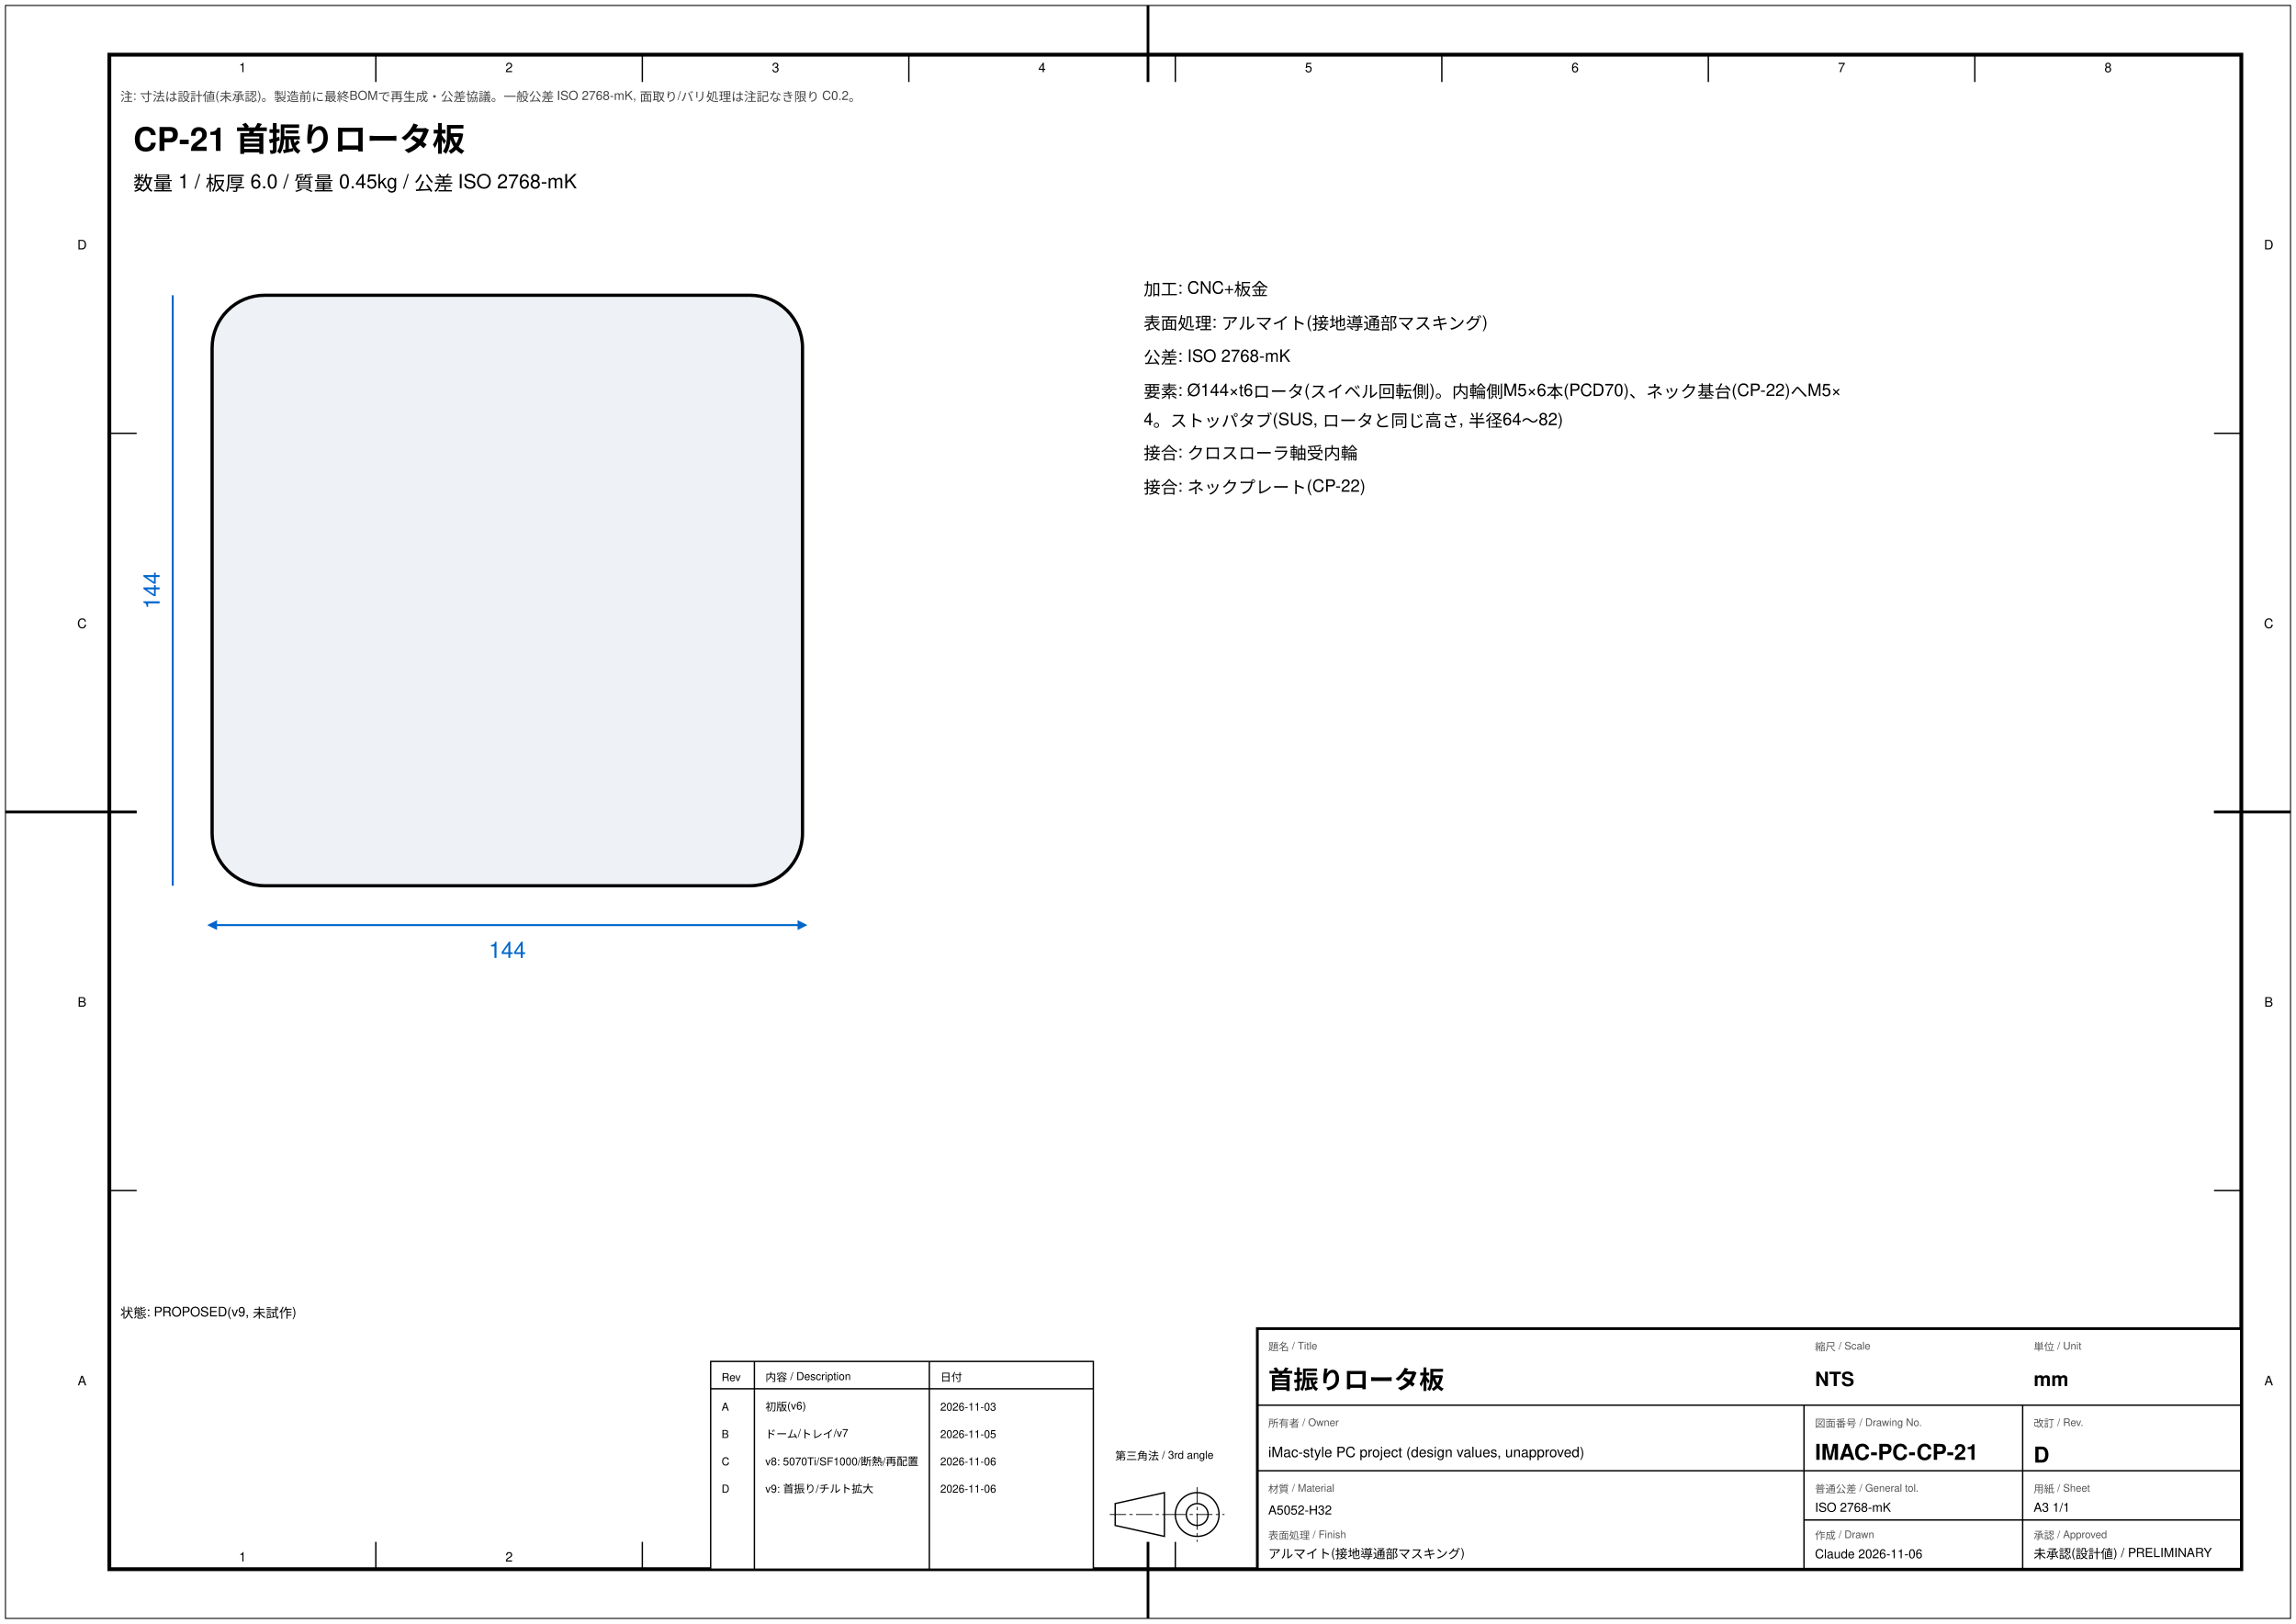
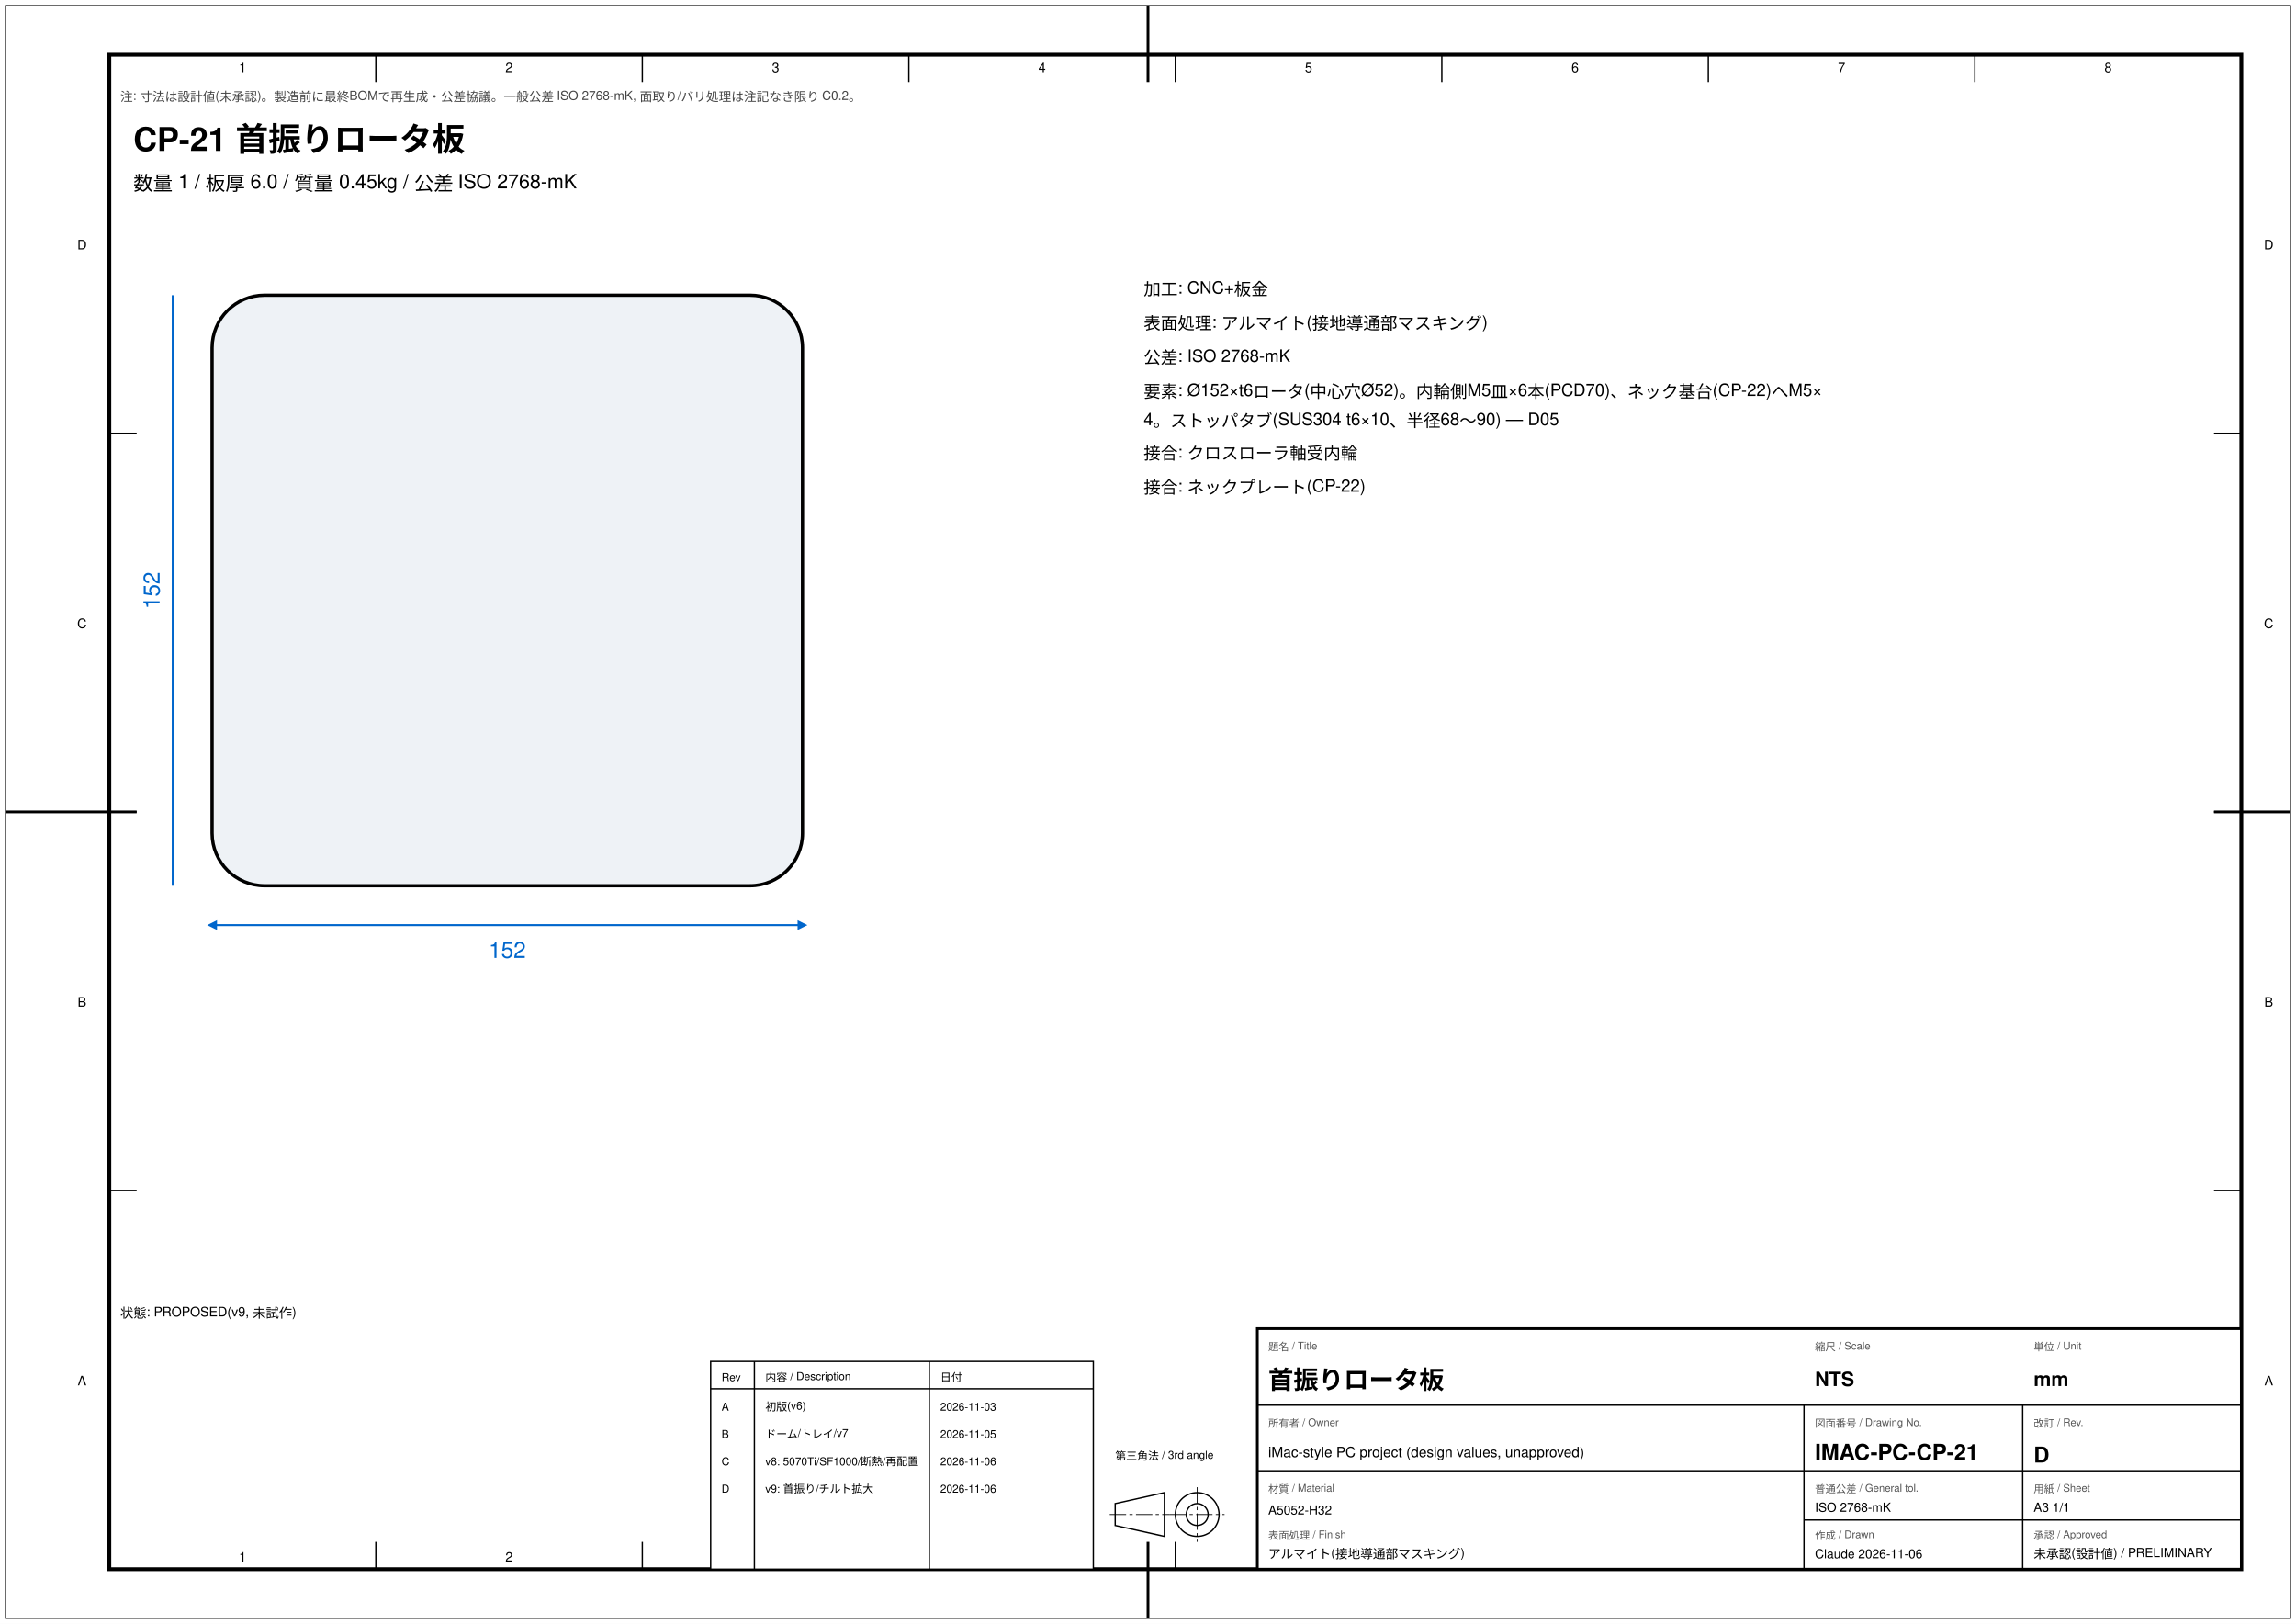
<svg xmlns="http://www.w3.org/2000/svg" viewBox="0 0 420 297" font-family="Helvetica,Arial,sans-serif">
  <defs>
    <marker id="a" markerWidth="5" markerHeight="5" refX="2.5" refY="2.5" orient="auto-start-reverse">
      <path d="M0,0 L5,2.5 L0,5 z" fill="#06c" />
    </marker>
  </defs>
  <rect width="100%" height="100%" fill="#fff" />
  <rect x="1" y="1" width="418" height="295" fill="none" stroke="#000" stroke-width=".18" />
  <rect x="20" y="10" width="390" height="277" fill="none" stroke="#000" stroke-width=".7" />
  <line x1="68.75" y1="10" x2="68.75" y2="15" stroke="#000" stroke-width="0.25" />
  <line x1="68.75" y1="287" x2="68.75" y2="282" stroke="#000" stroke-width="0.25" />
  <text x="44.38" y="13.20" font-size="2.4" text-anchor="middle" font-weight="normal" fill="#000">1</text>
  <text x="44.38" y="285.60" font-size="2.4" text-anchor="middle" font-weight="normal" fill="#000">1</text>
  <line x1="117.5" y1="10" x2="117.5" y2="15" stroke="#000" stroke-width="0.25" />
  <line x1="117.5" y1="287" x2="117.5" y2="282" stroke="#000" stroke-width="0.25" />
  <text x="93.12" y="13.20" font-size="2.4" text-anchor="middle" font-weight="normal" fill="#000">2</text>
  <text x="93.12" y="285.60" font-size="2.4" text-anchor="middle" font-weight="normal" fill="#000">2</text>
  <line x1="166.25" y1="10" x2="166.25" y2="15" stroke="#000" stroke-width="0.25" />
  <line x1="166.25" y1="287" x2="166.25" y2="282" stroke="#000" stroke-width="0.25" />
  <text x="141.88" y="13.20" font-size="2.4" text-anchor="middle" font-weight="normal" fill="#000">3</text>
  <text x="141.88" y="285.60" font-size="2.4" text-anchor="middle" font-weight="normal" fill="#000">3</text>
  <line x1="215.0" y1="10" x2="215.0" y2="15" stroke="#000" stroke-width="0.25" />
  <line x1="215.0" y1="287" x2="215.0" y2="282" stroke="#000" stroke-width="0.25" />
  <text x="190.62" y="13.20" font-size="2.4" text-anchor="middle" font-weight="normal" fill="#000">4</text>
  <text x="190.62" y="285.60" font-size="2.4" text-anchor="middle" font-weight="normal" fill="#000">4</text>
  <line x1="263.75" y1="10" x2="263.75" y2="15" stroke="#000" stroke-width="0.25" />
  <line x1="263.75" y1="287" x2="263.75" y2="282" stroke="#000" stroke-width="0.25" />
  <text x="239.38" y="13.20" font-size="2.4" text-anchor="middle" font-weight="normal" fill="#000">5</text>
  <text x="239.38" y="285.60" font-size="2.4" text-anchor="middle" font-weight="normal" fill="#000">5</text>
  <line x1="312.5" y1="10" x2="312.5" y2="15" stroke="#000" stroke-width="0.25" />
  <line x1="312.5" y1="287" x2="312.5" y2="282" stroke="#000" stroke-width="0.25" />
  <text x="288.12" y="13.20" font-size="2.4" text-anchor="middle" font-weight="normal" fill="#000">6</text>
  <text x="288.12" y="285.60" font-size="2.4" text-anchor="middle" font-weight="normal" fill="#000">6</text>
  <line x1="361.25" y1="10" x2="361.25" y2="15" stroke="#000" stroke-width="0.25" />
  <line x1="361.25" y1="287" x2="361.25" y2="282" stroke="#000" stroke-width="0.25" />
  <text x="336.88" y="13.20" font-size="2.4" text-anchor="middle" font-weight="normal" fill="#000">7</text>
  <text x="336.88" y="285.60" font-size="2.4" text-anchor="middle" font-weight="normal" fill="#000">7</text>
  <text x="385.62" y="13.20" font-size="2.4" text-anchor="middle" font-weight="normal" fill="#000">8</text>
  <text x="385.62" y="285.60" font-size="2.4" text-anchor="middle" font-weight="normal" fill="#000">8</text>
  <line x1="20" y1="79.25" x2="25" y2="79.25" stroke="#000" stroke-width="0.25" />
  <line x1="410" y1="79.25" x2="405" y2="79.25" stroke="#000" stroke-width="0.25" />
  <line x1="20" y1="148.5" x2="25" y2="148.5" stroke="#000" stroke-width="0.25" />
  <line x1="410" y1="148.5" x2="405" y2="148.5" stroke="#000" stroke-width="0.25" />
  <line x1="20" y1="217.75" x2="25" y2="217.75" stroke="#000" stroke-width="0.25" />
  <line x1="410" y1="217.75" x2="405" y2="217.75" stroke="#000" stroke-width="0.25" />
  <text x="15.00" y="45.62" font-size="2.4" text-anchor="middle" font-weight="normal" fill="#000">D</text>
  <text x="415.00" y="45.62" font-size="2.4" text-anchor="middle" font-weight="normal" fill="#000">D</text>
  <text x="15.00" y="114.88" font-size="2.4" text-anchor="middle" font-weight="normal" fill="#000">C</text>
  <text x="415.00" y="114.88" font-size="2.4" text-anchor="middle" font-weight="normal" fill="#000">C</text>
  <text x="15.00" y="184.12" font-size="2.4" text-anchor="middle" font-weight="normal" fill="#000">B</text>
  <text x="415.00" y="184.12" font-size="2.4" text-anchor="middle" font-weight="normal" fill="#000">B</text>
  <text x="15.00" y="253.38" font-size="2.4" text-anchor="middle" font-weight="normal" fill="#000">A</text>
  <text x="415.00" y="253.38" font-size="2.4" text-anchor="middle" font-weight="normal" fill="#000">A</text>
  <line x1="1" y1="148.5" x2="25" y2="148.5" stroke="#000" stroke-width="0.5" />
  <line x1="405" y1="148.5" x2="419" y2="148.5" stroke="#000" stroke-width="0.5" />
  <line x1="210.0" y1="1" x2="210.0" y2="15" stroke="#000" stroke-width="0.5" />
  <line x1="210.0" y1="282" x2="210.0" y2="296" stroke="#000" stroke-width="0.5" />
  <rect x="230" y="243" width="180" height="44" fill="#fff" stroke="#000" stroke-width=".5" />
  <line x1="230" y1="257" x2="410" y2="257" stroke="#000" stroke-width="0.25" />
  <line x1="230" y1="269" x2="410" y2="269" stroke="#000" stroke-width="0.25" />
  <line x1="330" y1="257" x2="330" y2="287" stroke="#000" stroke-width="0.25" />
  <line x1="370" y1="257" x2="370" y2="287" stroke="#000" stroke-width="0.25" />
  <line x1="330" y1="278" x2="410" y2="278" stroke="#000" stroke-width="0.25" />
  <text x="232.00" y="247.00" font-size="1.9" text-anchor="start" font-weight="normal" fill="#555">題名 / Title</text>
  <text x="232.00" y="254.00" font-size="4.6" text-anchor="start" font-weight="bold" fill="#000">首振りロータ板</text>
  <text x="232.00" y="261.00" font-size="1.9" text-anchor="start" font-weight="normal" fill="#555">所有者 / Owner</text>
  <text x="232.00" y="266.50" font-size="2.6" text-anchor="start" font-weight="normal" fill="#000">iMac-style PC project (design values, unapproved)</text>
  <text x="232.00" y="273.00" font-size="1.9" text-anchor="start" font-weight="normal" fill="#555">材質 / Material</text>
  <text x="232.00" y="277.00" font-size="2.3" text-anchor="start" font-weight="normal" fill="#000">A5052-H32</text>
  <text x="232.00" y="281.50" font-size="1.9" text-anchor="start" font-weight="normal" fill="#555">表面処理 / Finish</text>
  <text x="232.00" y="285.00" font-size="2.3" text-anchor="start" font-weight="normal" fill="#000">アルマイト(接地導通部マスキング)</text>
  <text x="332.00" y="261.00" font-size="1.9" text-anchor="start" font-weight="normal" fill="#555">図面番号 / Drawing No.</text>
  <text x="332.00" y="267.00" font-size="4.0" text-anchor="start" font-weight="bold" fill="#000">IMAC-PC-CP-21</text>
  <text x="332.00" y="273.00" font-size="1.9" text-anchor="start" font-weight="normal" fill="#555">普通公差 / General tol.</text>
  <text x="332.00" y="276.50" font-size="2.3" text-anchor="start" font-weight="normal" fill="#000">ISO 2768-mK</text>
  <text x="372.00" y="261.00" font-size="1.9" text-anchor="start" font-weight="normal" fill="#555">改訂 / Rev.</text>
  <text x="372.00" y="267.50" font-size="4.0" text-anchor="start" font-weight="bold" fill="#000">D</text>
  <text x="372.00" y="273.00" font-size="1.9" text-anchor="start" font-weight="normal" fill="#555">用紙 / Sheet</text>
  <text x="372.00" y="276.50" font-size="2.3" text-anchor="start" font-weight="normal" fill="#000">A3  1/1</text>
  <text x="332.00" y="247.00" font-size="1.9" text-anchor="start" font-weight="normal" fill="#555">縮尺 / Scale</text>
  <text x="332.00" y="253.50" font-size="3.6" text-anchor="start" font-weight="bold" fill="#000">NTS</text>
  <text x="372.00" y="247.00" font-size="1.9" text-anchor="start" font-weight="normal" fill="#555">単位 / Unit</text>
  <text x="372.00" y="253.50" font-size="3.6" text-anchor="start" font-weight="bold" fill="#000">mm</text>
  <text x="332.00" y="281.50" font-size="1.9" text-anchor="start" font-weight="normal" fill="#555">作成 / Drawn</text>
  <text x="332.00" y="285.00" font-size="2.3" text-anchor="start" font-weight="normal" fill="#000">Claude 2026-11-06</text>
  <text x="372.00" y="281.50" font-size="1.9" text-anchor="start" font-weight="normal" fill="#555">承認 / Approved</text>
  <text x="372.00" y="285.00" font-size="2.3" text-anchor="start" font-weight="normal" fill="#000">未承認(設計値) / PRELIMINARY</text>
  <g transform="translate(204,273)" stroke="#000" stroke-width=".25" fill="none">
    <path d="M0,2 L9,0 L9,8 L0,6 Z" />
    <line x1="-1" y1="4" x2="10" y2="4" stroke="#000" stroke-width="0.15" stroke-dasharray="3,0.6,0.6,0.6" />
    <circle cx="15" cy="4" r="4" />
    <circle cx="15" cy="4" r="2" />
    <line x1="10" y1="4" x2="20" y2="4" stroke="#000" stroke-width="0.15" stroke-dasharray="3,0.6,0.6,0.6" />
    <line x1="15" y1="-1" x2="15" y2="9" stroke="#000" stroke-width="0.15" stroke-dasharray="3,0.6,0.6,0.6" />
  </g>
  <text x="204.00" y="267.00" font-size="2.0" text-anchor="start" font-weight="normal" fill="#000">第三角法 / 3rd angle</text>
  <rect x="130" y="249" width="70" height="38" fill="#fff" stroke="#000" stroke-width=".25" />
  <line x1="130" y1="254" x2="200" y2="254" stroke="#000" stroke-width="0.25" />
  <line x1="138" y1="249" x2="138" y2="287" stroke="#000" stroke-width="0.25" />
  <line x1="170" y1="249" x2="170" y2="287" stroke="#000" stroke-width="0.25" />
  <text x="132.00" y="252.60" font-size="2.0" text-anchor="start" font-weight="normal" fill="#000">Rev</text>
  <text x="140.00" y="252.60" font-size="2.0" text-anchor="start" font-weight="normal" fill="#000">内容 / Description</text>
  <text x="172.00" y="252.60" font-size="2.0" text-anchor="start" font-weight="normal" fill="#000">日付</text>
  <text x="132.00" y="258.00" font-size="2.0" text-anchor="start" font-weight="normal" fill="#000">A</text>
  <text x="140.00" y="258.00" font-size="2.0" text-anchor="start" font-weight="normal" fill="#000">初版(v6)</text>
  <text x="172.00" y="258.00" font-size="2.0" text-anchor="start" font-weight="normal" fill="#000">2026-11-03</text>
  <text x="132.00" y="263.00" font-size="2.0" text-anchor="start" font-weight="normal" fill="#000">B</text>
  <text x="140.00" y="263.00" font-size="2.0" text-anchor="start" font-weight="normal" fill="#000">ドーム/トレイ/v7</text>
  <text x="172.00" y="263.00" font-size="2.0" text-anchor="start" font-weight="normal" fill="#000">2026-11-05</text>
  <text x="132.00" y="268.00" font-size="2.0" text-anchor="start" font-weight="normal" fill="#000">C</text>
  <text x="140.00" y="268.00" font-size="2.0" text-anchor="start" font-weight="normal" fill="#000">v8: 5070Ti/SF1000/断熱/再配置</text>
  <text x="172.00" y="268.00" font-size="2.0" text-anchor="start" font-weight="normal" fill="#000">2026-11-06</text>
  <text x="132.00" y="273.00" font-size="2.0" text-anchor="start" font-weight="normal" fill="#000">D</text>
  <text x="140.00" y="273.00" font-size="2.0" text-anchor="start" font-weight="normal" fill="#000">v9: 首振り/チルト拡大</text>
  <text x="172.00" y="273.00" font-size="2.0" text-anchor="start" font-weight="normal" fill="#000">2026-11-06</text>
  <text x="22.00" y="241.00" font-size="2.4" text-anchor="start" font-weight="normal" fill="#000">状態: PROPOSED(v9, 未試作)</text>
  <text x="22.00" y="18.50" font-size="2.3" text-anchor="start" font-weight="normal" fill="#444">注: 寸法は設計値(未承認)。製造前に最終BOMで再生成・公差協議。一般公差 ISO 2768-mK, 面取り/バリ処理は注記なき限り C0.2。</text>
  <g transform="translate(22,18) scale(1.2)">
    <text x="2" y="8" font-size="5" font-weight="bold">CP-21 首振りロータ板</text>
    <text x="2" y="14" font-size="3">数量 1 / 板厚 6.0 / 質量 0.45kg / 公差 ISO 2768-mK</text>
    <rect x="14" y="30" width="90.0" height="90.0" rx="8.0" fill="#eef2f6" stroke="#000" stroke-width=".5" />
    <line x1="14" y1="126.0" x2="104.0" y2="126.0" stroke="#06c" stroke-width=".3" marker-start="url(#a)" marker-end="url(#a)" />
-     <text x="59.0" y="131.0" font-size="3.4" text-anchor="middle" fill="#06c">144</text>
+     <text x="59.0" y="131.0" font-size="3.4" text-anchor="middle" fill="#06c">152</text>
    <line x1="8" y1="30" x2="8" y2="120.0" stroke="#06c" stroke-width=".3" />
-     <text x="6" y="75.0" font-size="3.4" text-anchor="middle" fill="#06c" transform="rotate(-90 6 75.0)">144</text>
+     <text x="6" y="75.0" font-size="3.4" text-anchor="middle" fill="#06c" transform="rotate(-90 6 75.0)">152</text>
    <text x="156" y="30" font-size="2.6">加工: CNC+板金</text>
    <text x="156" y="35.2" font-size="2.6">表面処理: アルマイト(接地導通部マスキング)</text>
    <text x="156" y="40.4" font-size="2.6">公差: ISO 2768-mK</text>
-     <text x="156" y="45.6" font-size="2.6">要素: Ø144×t6ロータ(スイベル回転側)。内輪側M5×6本(PCD70)、ネック基台(CP-22)へM5×</text>
-     <text x="156" y="49.8" font-size="2.6">4。ストッパタブ(SUS, ロータと同じ高さ, 半径64〜82)</text>
+     <text x="156" y="45.6" font-size="2.6">要素: Ø152×t6ロータ(中心穴Ø52)。内輪側M5皿×6本(PCD70)、ネック基台(CP-22)へM5×</text>
+     <text x="156" y="49.8" font-size="2.6">4。ストッパタブ(SUS304 t6×10、半径68〜90) — D05</text>
    <text x="156" y="55" font-size="2.6">接合: クロスローラ軸受内輪</text>
    <text x="156" y="60.2" font-size="2.6">接合: ネックプレート(CP-22)</text>
  </g>
</svg>
